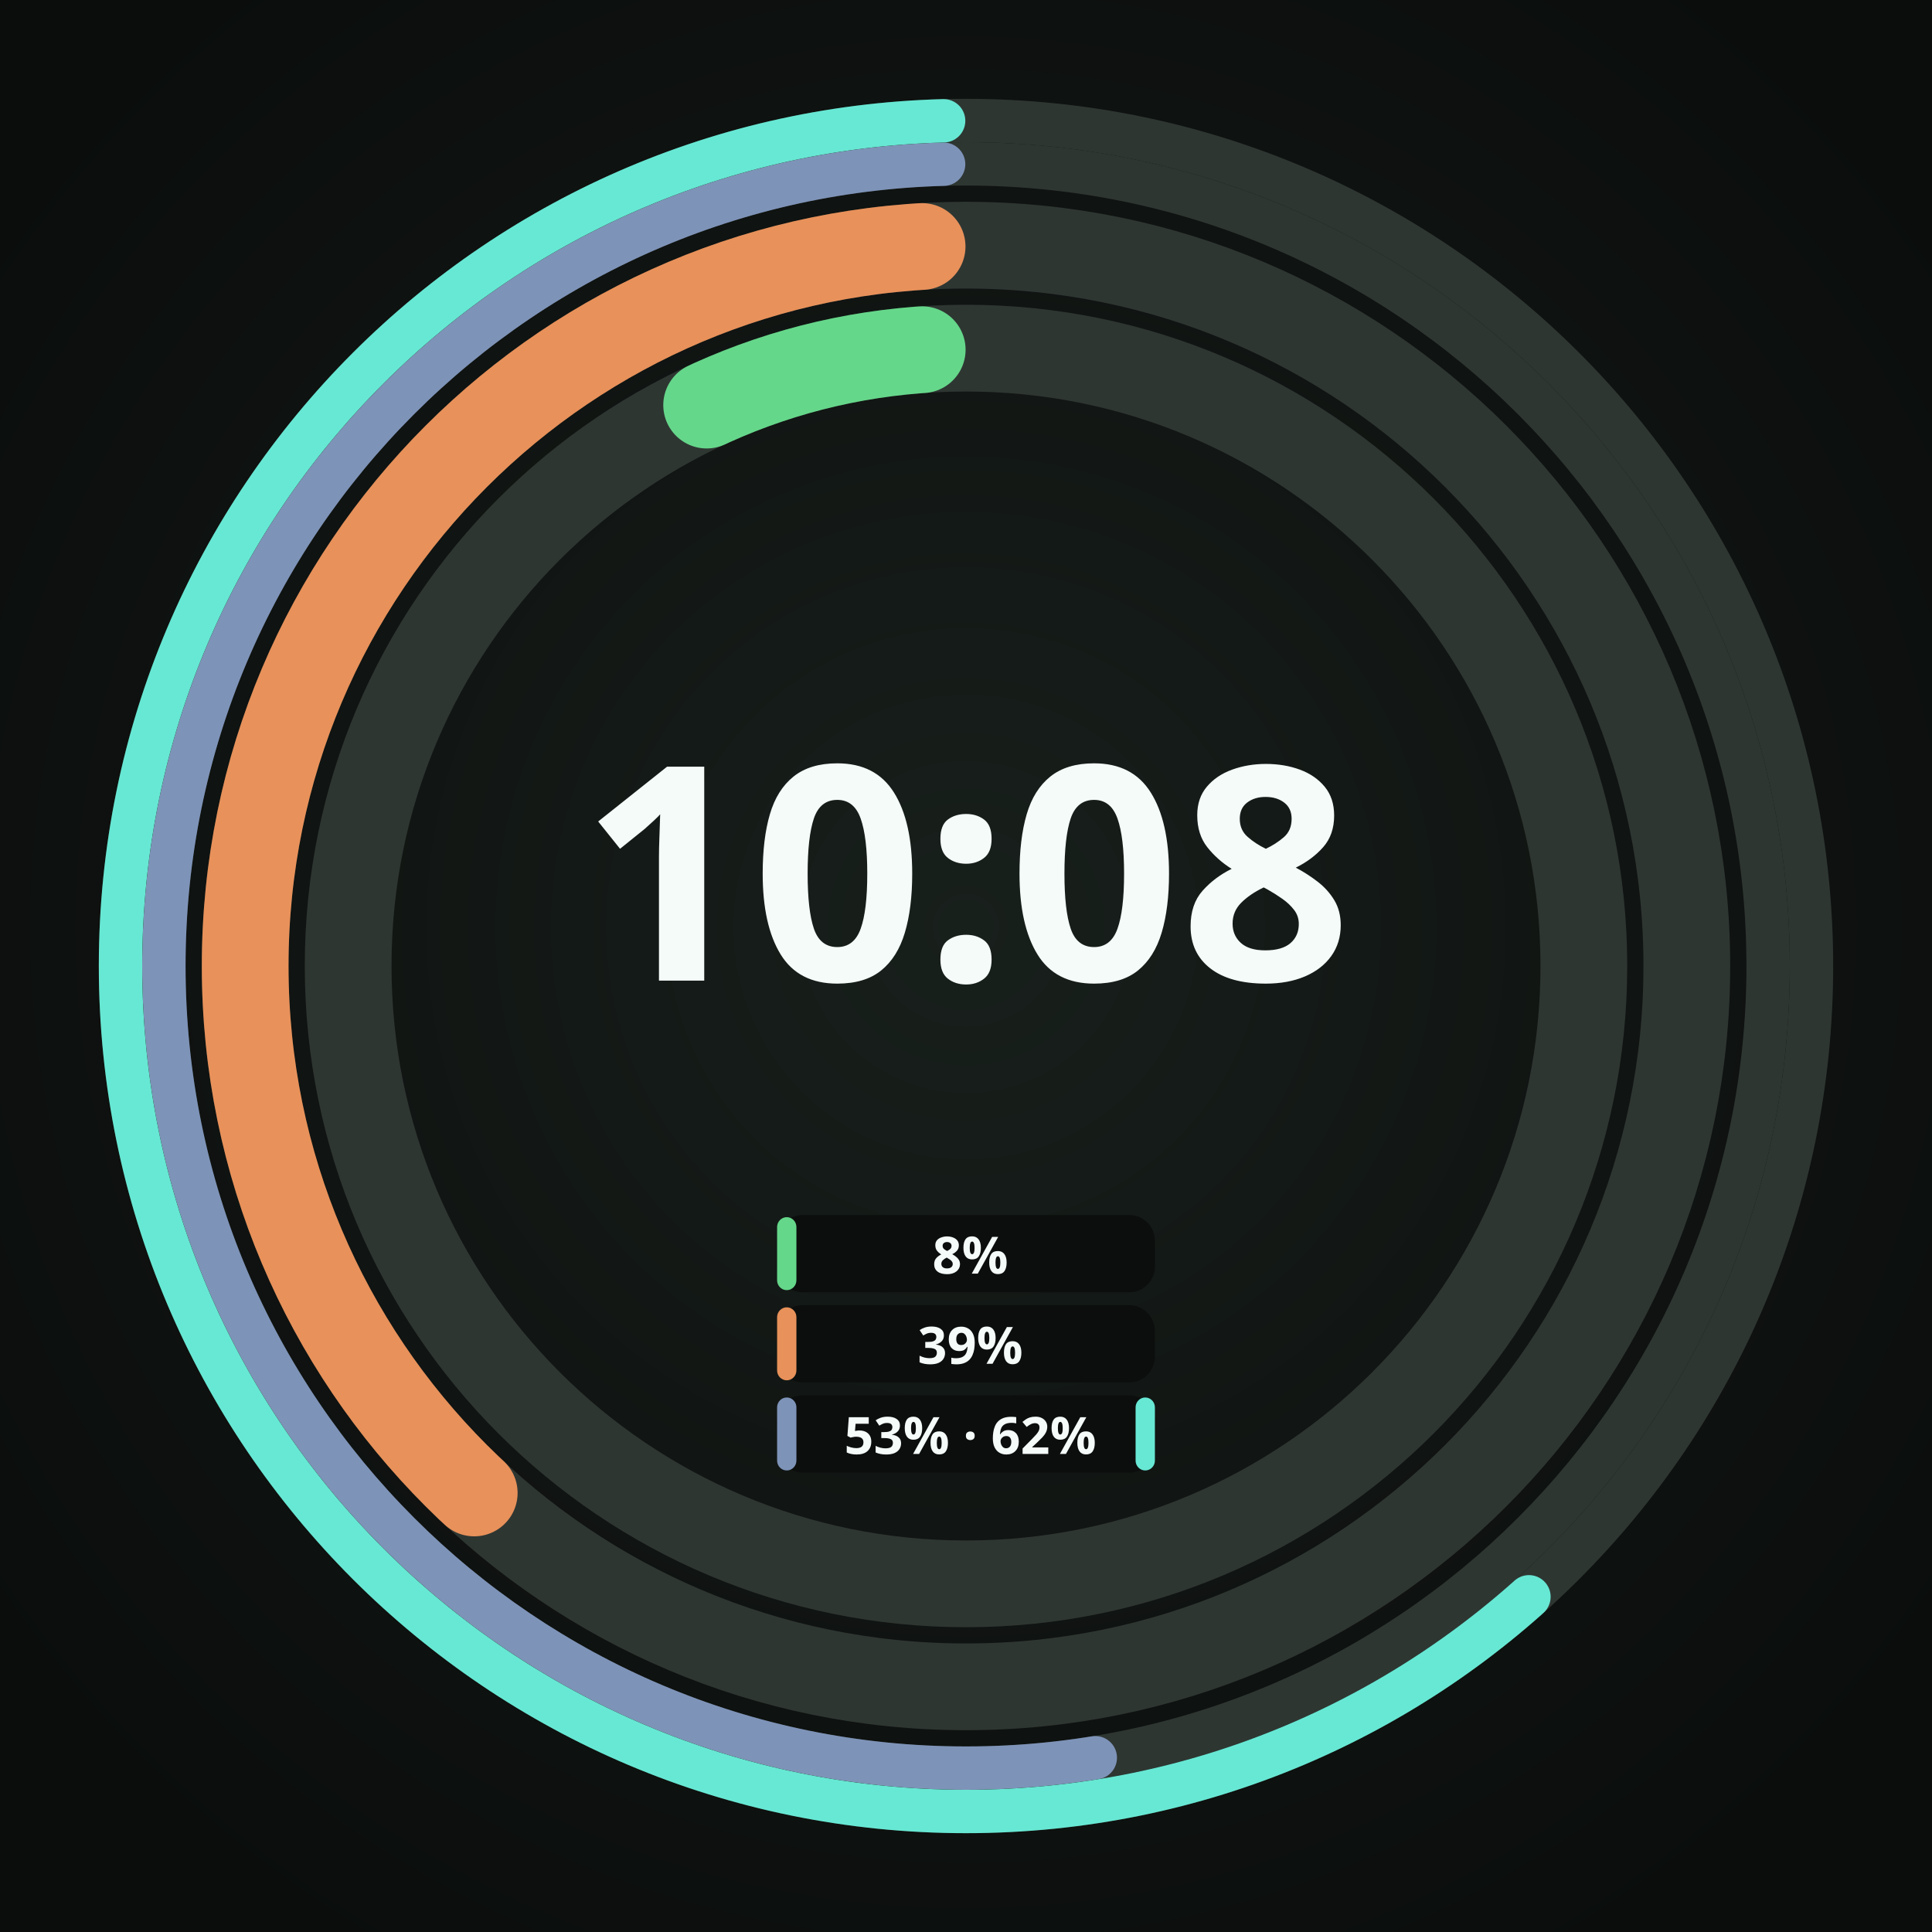
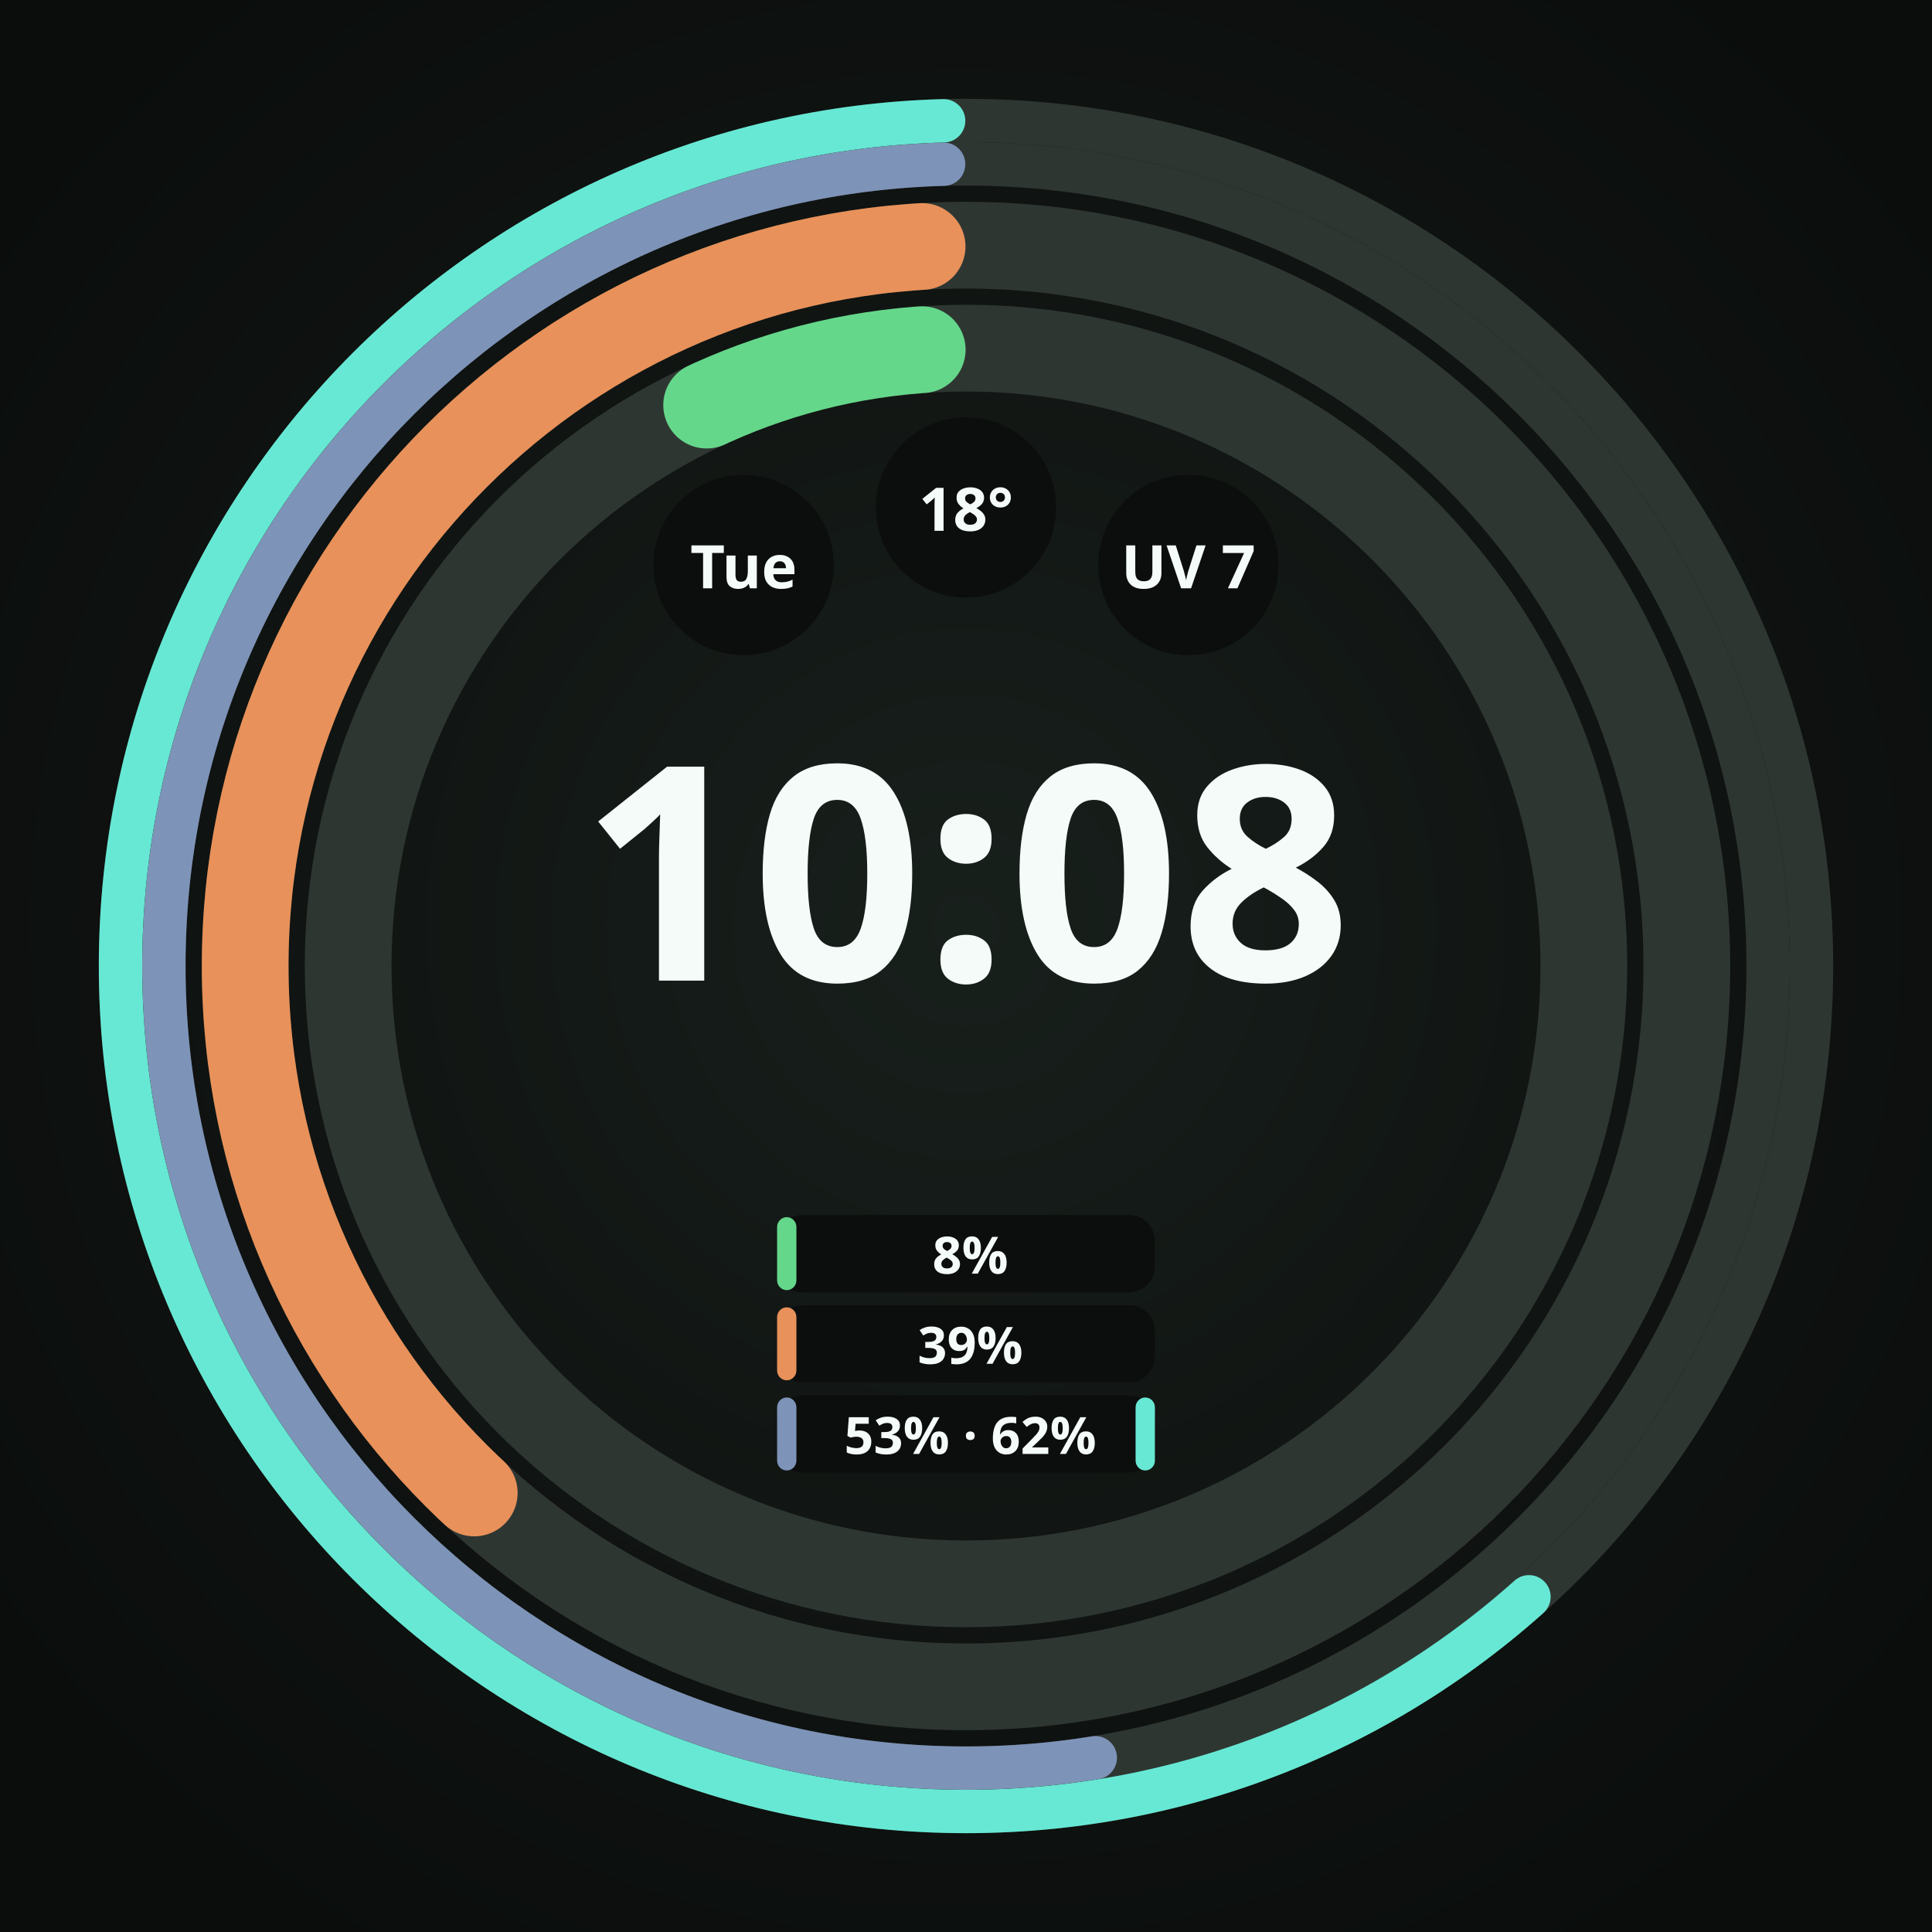
<svg xmlns="http://www.w3.org/2000/svg" width="450" height="450" viewBox="0 0 450 450" role="img" aria-label="Round · 3 providers · a Cursor plan sharing one band">
  <defs>
    <radialGradient id="lift" cx="50%" cy="48%" r="62%">
      <stop offset="0%" stop-color="#18201C" />
      <stop offset="55%" stop-color="#101412" />
      <stop offset="100%" stop-color="#0A0D0B" />
+     </radialGradient>
+     <radialGradient id="cellRecess" cx="50%" cy="50%" r="50%">
+       <stop offset="0%" stop-color="#0B0E0C" />
+       <stop offset="55%" stop-color="#0B0E0C" />
+       <stop offset="100%" stop-color="#242A27" />
    </radialGradient>
  </defs>
  <rect width="450" height="450" fill="url(#lift)" />
  <circle cx="225" cy="225" r="143.91" fill="none" stroke="#2E3632" stroke-width="20.205" />
  <circle cx="225" cy="225" r="143.91" fill="none" stroke="#65D78A" stroke-width="20.205" stroke-linecap="round" stroke-dasharray="52.13 904.21" stroke-dashoffset="-841.98" transform="rotate(-90 225 225)" />
  <circle cx="225" cy="225" r="167.895" fill="none" stroke="#2E3632" stroke-width="20.205" />
  <circle cx="225" cy="225" r="167.895" fill="none" stroke="#E8915A" stroke-width="20.205" stroke-linecap="round" stroke-dasharray="391.21 1054.92" stroke-dashoffset="-653.60" transform="rotate(-90 225 225)" />
  <circle cx="225" cy="225" r="186.829" fill="none" stroke="#2E3632" stroke-width="10.103" />
  <circle cx="225" cy="225" r="186.829" fill="none" stroke="#7E93B8" stroke-width="10.103" stroke-linecap="round" stroke-dasharray="612.05 1173.88" stroke-dashoffset="-556.77" transform="rotate(-90 225 225)" />
  <circle cx="225" cy="225" r="196.931" fill="none" stroke="#2E3632" stroke-width="10.103" />
  <circle cx="225" cy="225" r="196.931" fill="none" stroke="#67E8D4" stroke-width="10.103" stroke-linecap="round" stroke-dasharray="757.06 1237.36" stroke-dashoffset="-475.25" transform="rotate(-90 225 225)" />
+   <circle cx="173.2" cy="131.6" r="21.0" fill="#0B0E0C" />
+   <text x="173.2" y="131.6" text-anchor="middle" dominant-baseline="central" font-family="Noto Sans, sans-serif" font-size="14.0" font-weight="700" fill="#F4FBF8" fill-opacity="1">Tue</text>
+   <circle cx="225.0" cy="118.2" r="21.0" fill="#0B0E0C" />
+   <text x="225.0" y="118.2" text-anchor="middle" dominant-baseline="central" font-family="Noto Sans, sans-serif" font-size="14.0" font-weight="700" fill="#F4FBF8" fill-opacity="1">18°</text>
+   <circle cx="276.8" cy="131.6" r="21.0" fill="#0B0E0C" />
+   <text x="276.8" y="131.6" text-anchor="middle" dominant-baseline="central" font-family="Noto Sans, sans-serif" font-size="14.0" font-weight="700" fill="#F4FBF8" fill-opacity="1">UV 7</text>
  <text x="225" y="228.4" text-anchor="middle" font-family="Noto Sans, sans-serif" font-size="69.8" font-weight="700" fill="#F4FBF8">10:08</text>
  <rect x="181.0" y="283.0" width="88.0" height="18.0" rx="6.0" fill="#0B0E0C" fill-opacity="0.92" />
  <rect x="181.0" y="283.5" width="4.5" height="17.0" rx="2.3" fill="#65D78A" />
  <text x="226.0" y="292.0" text-anchor="middle" dominant-baseline="central" font-family="Noto Sans, sans-serif" font-size="12.0" font-weight="700" fill="#F4FBF8">8%</text>
  <rect x="181.0" y="304.0" width="88.0" height="18.0" rx="6.0" fill="#0B0E0C" fill-opacity="0.92" />
  <rect x="181.0" y="304.5" width="4.5" height="17.0" rx="2.3" fill="#E8915A" />
  <text x="226.0" y="313.0" text-anchor="middle" dominant-baseline="central" font-family="Noto Sans, sans-serif" font-size="12.0" font-weight="700" fill="#F4FBF8">39%</text>
  <rect x="181.0" y="325.0" width="88.0" height="18.0" rx="6.0" fill="#0B0E0C" fill-opacity="0.92" />
  <rect x="181.0" y="325.5" width="4.5" height="17.0" rx="2.3" fill="#7E93B8" />
  <text x="226.0" y="334.0" text-anchor="middle" dominant-baseline="central" font-family="Noto Sans, sans-serif" font-size="12.0" font-weight="700" fill="#F4FBF8">53% · 62%</text>
  <rect x="264.5" y="325.5" width="4.5" height="17.0" rx="2.3" fill="#67E8D4" />
</svg>
